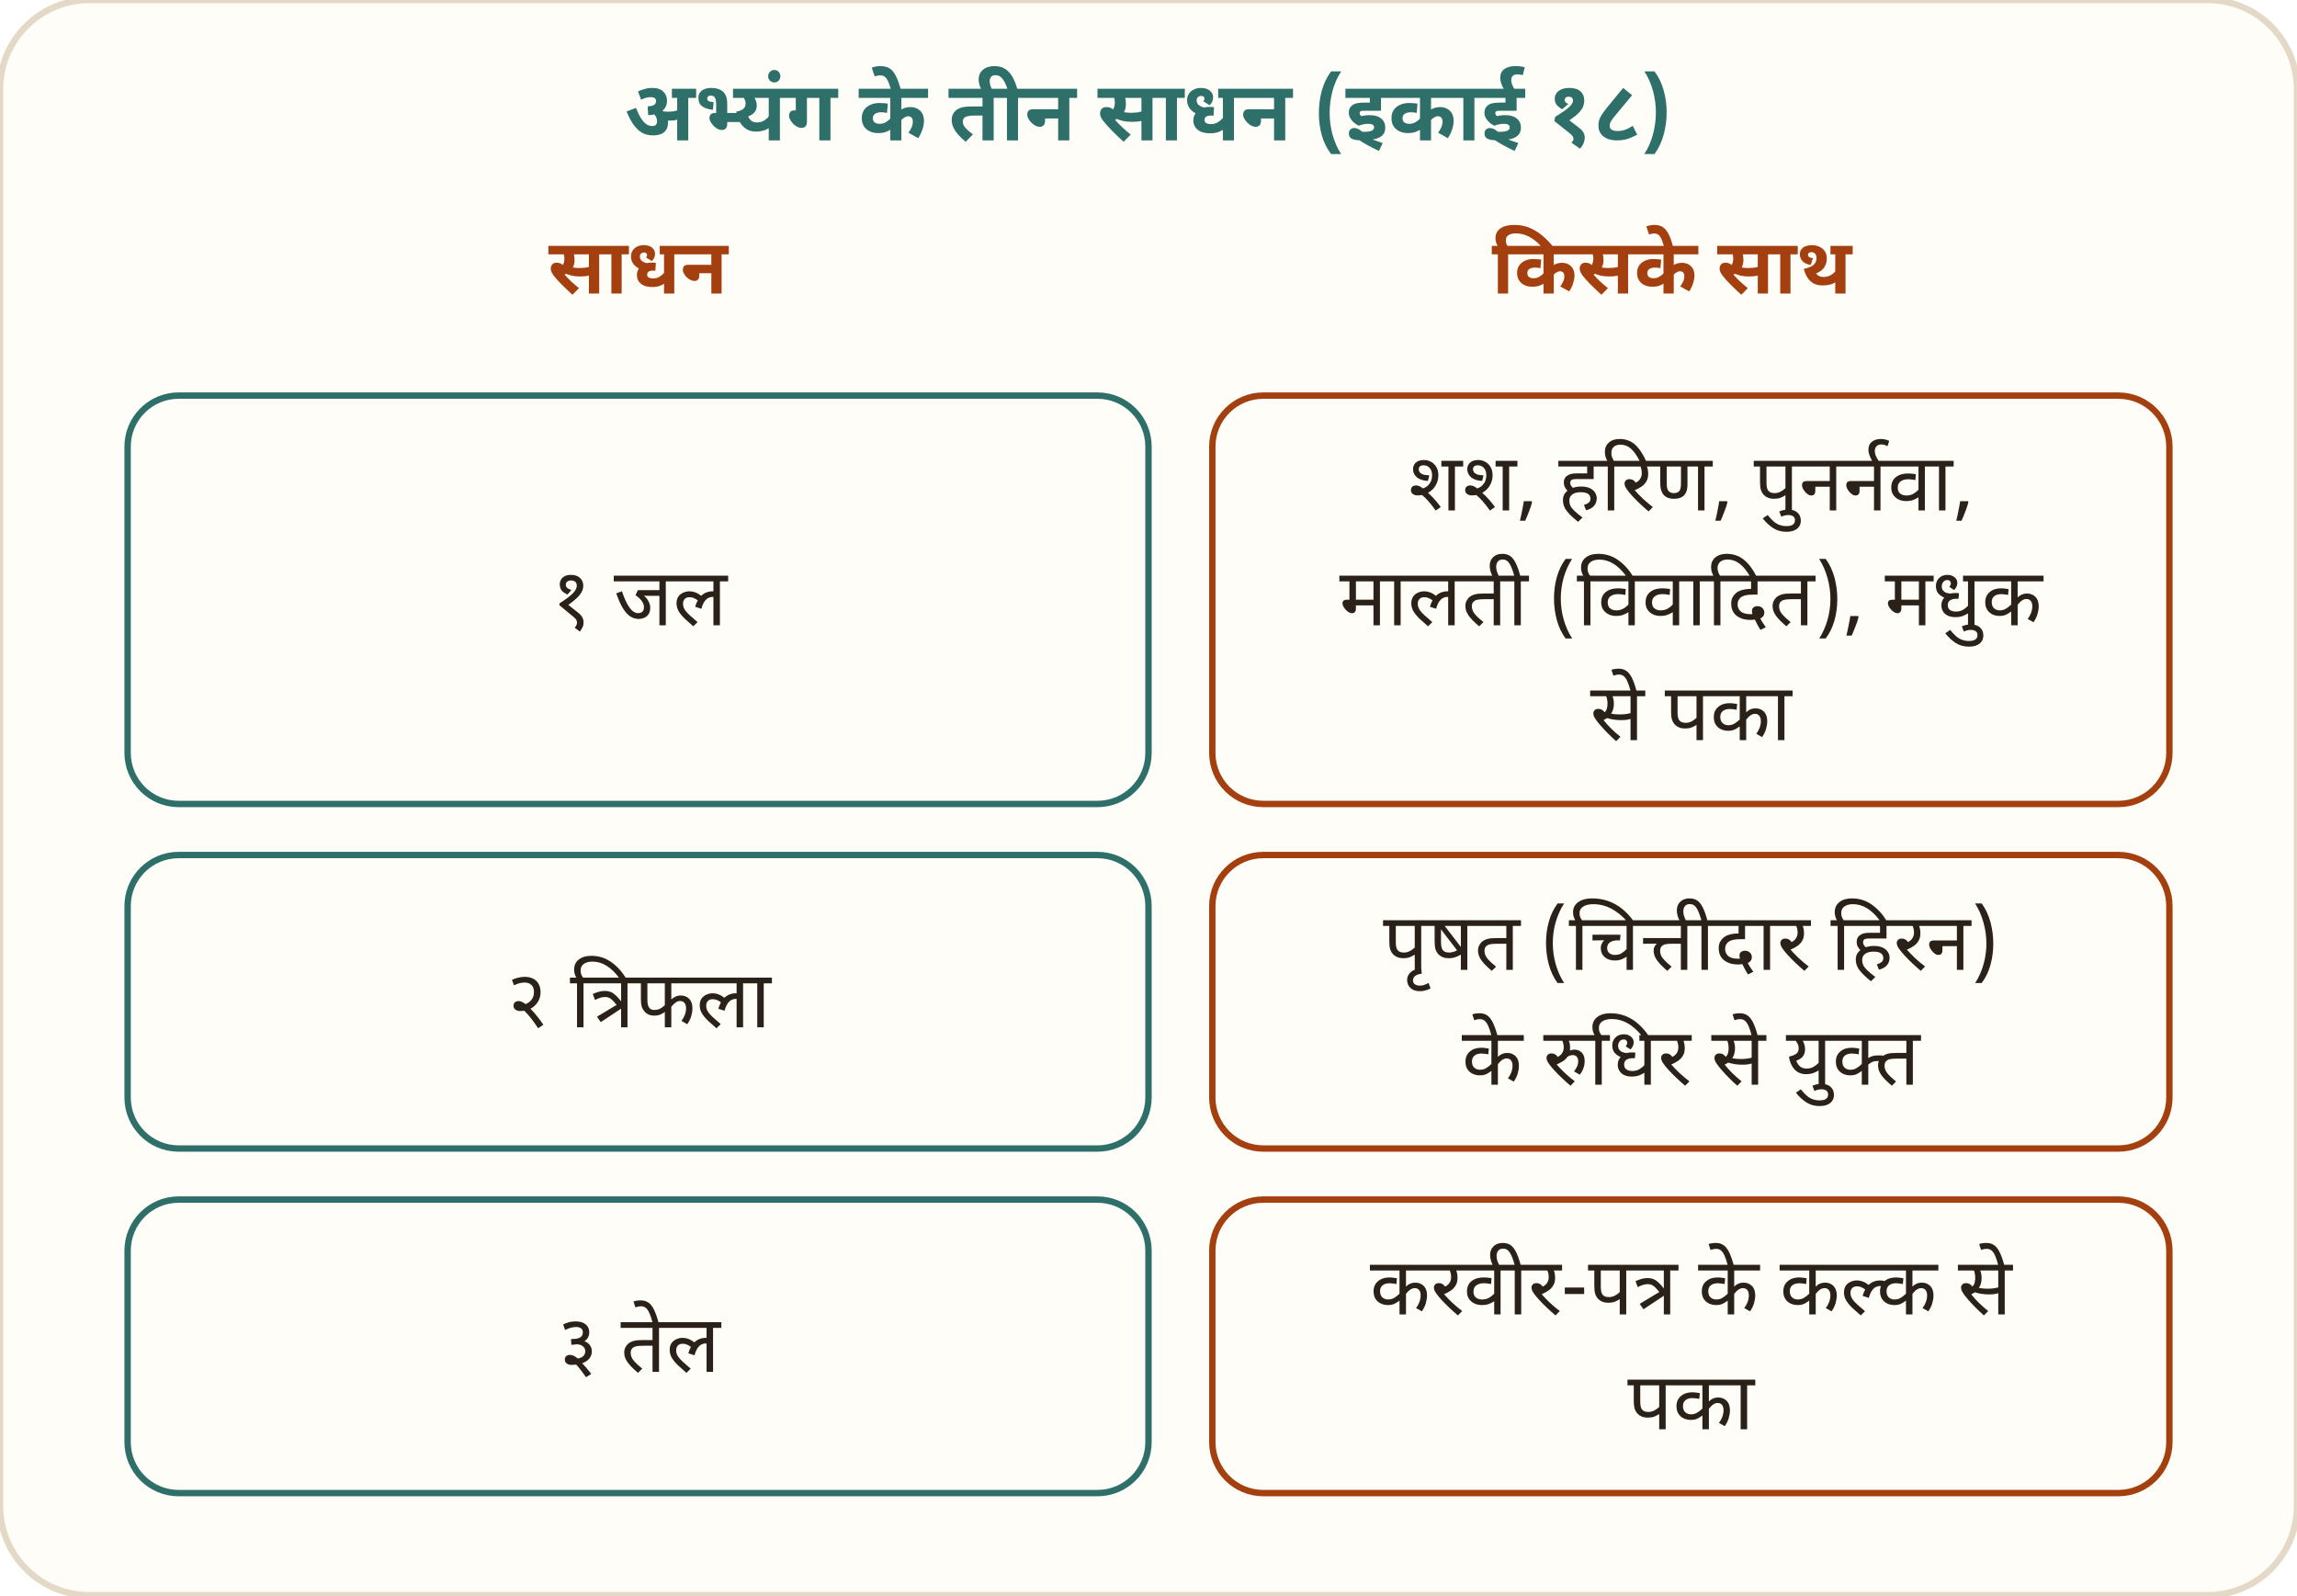
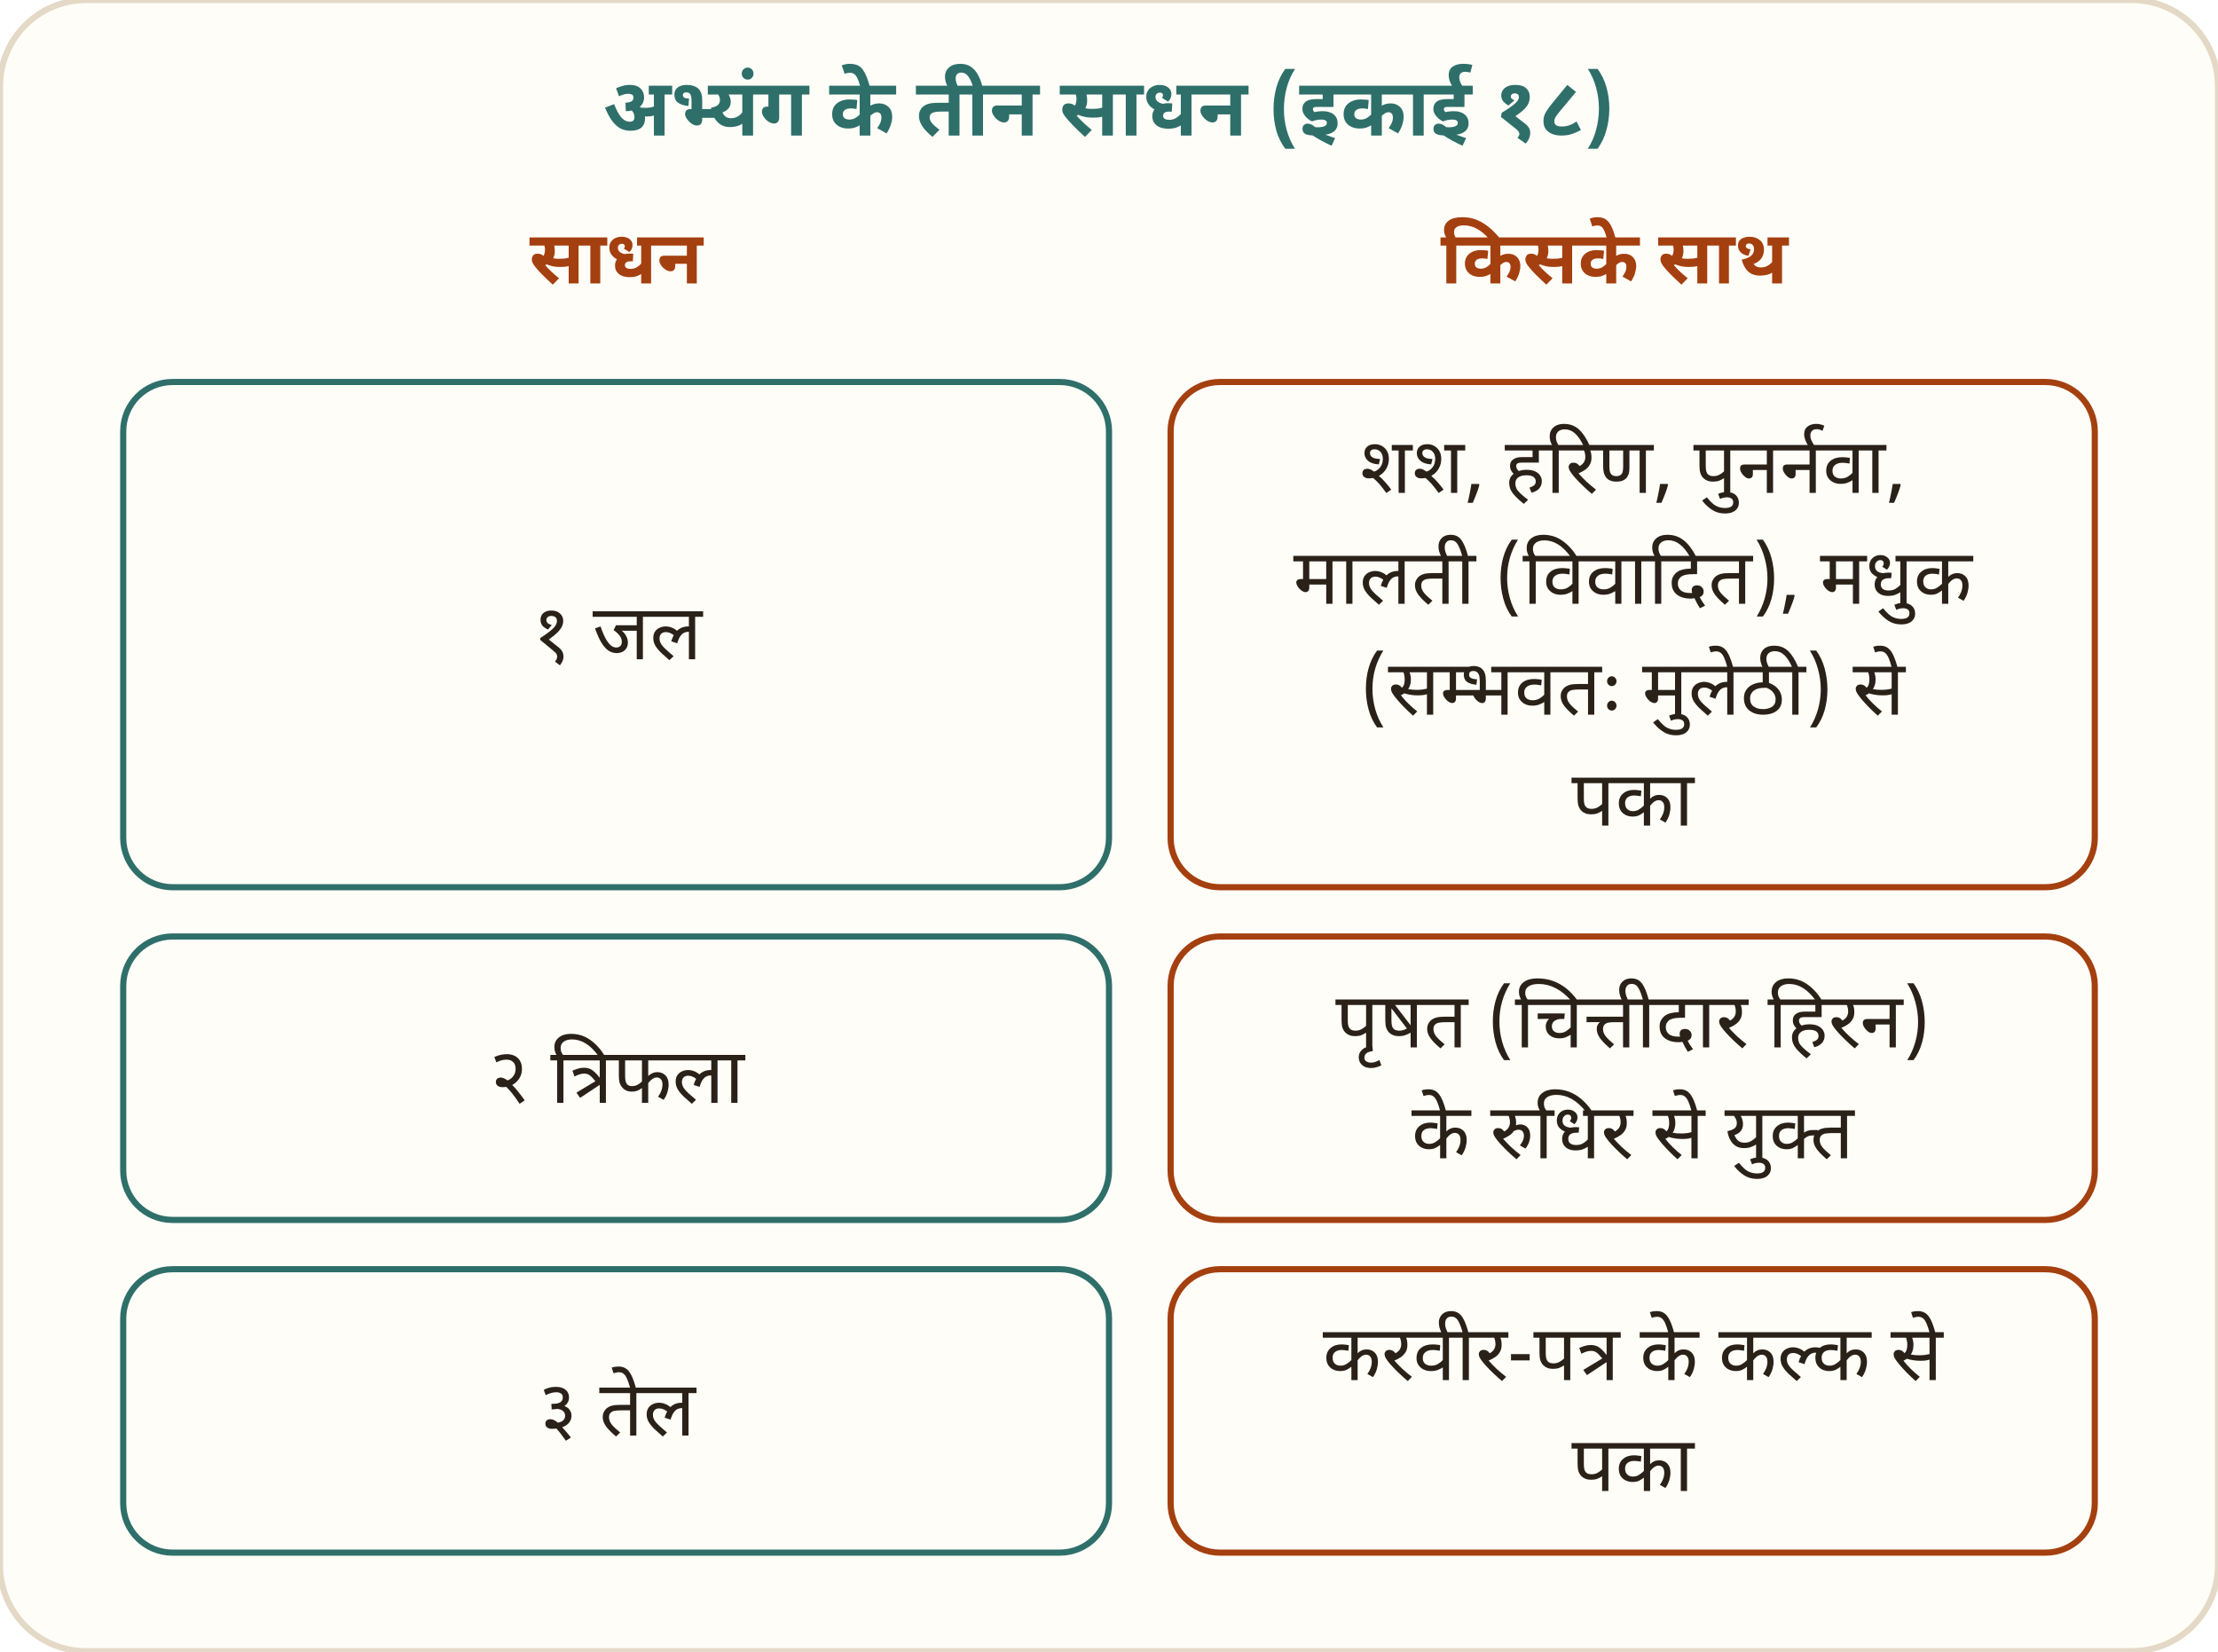
- <svg xmlns="http://www.w3.org/2000/svg" viewBox="0 0 360 250" role="img">
-   <rect width="360" height="250" rx="14" fill="#fffdf8" stroke="#e4d9c6" />
+ <svg xmlns="http://www.w3.org/2000/svg" viewBox="0 0 360 268" role="img">
+   <rect width="360" height="268" rx="14" fill="#fffdf8" stroke="#e4d9c6" />
  <text x="180" y="22" font-family="'Noto Sans Devanagari','Mukta','Nirmala UI','Mangal',sans-serif" font-size="13" font-weight="700" fill="#2f6f6a" text-anchor="middle">अभ्यंग के तीन साधन (इकाई १८)</text>
  <text x="100" y="46" font-family="'Noto Sans Devanagari','Mukta','Nirmala UI','Mangal',sans-serif" font-size="12" font-weight="700" fill="#a4400f" text-anchor="middle">साधन</text>
  <text x="262" y="46" font-family="'Noto Sans Devanagari','Mukta','Nirmala UI','Mangal',sans-serif" font-size="12" font-weight="700" fill="#a4400f" text-anchor="middle">किसके साथ</text>
-   <rect x="20" y="62" width="160" height="64" rx="8" fill="#fffdf8" stroke="#2f6f6a" />
-   <text x="100.0" y="98.0" font-family="'Noto Sans Devanagari','Mukta','Nirmala UI','Mangal',sans-serif" font-size="12.5" font-weight="500" fill="#2a2118" text-anchor="middle">१ जल</text>
-   <rect x="190" y="62" width="150" height="64" rx="8" fill="#fffdf8" stroke="#a4400f" />
+   <rect x="20" y="62" width="160" height="82" rx="8" fill="#fffdf8" stroke="#2f6f6a" />
+   <text x="100.0" y="107.0" font-family="'Noto Sans Devanagari','Mukta','Nirmala UI','Mangal',sans-serif" font-size="12.5" font-weight="500" fill="#2a2118" text-anchor="middle">१ जल</text>
+   <rect x="190" y="62" width="150" height="82" rx="8" fill="#fffdf8" stroke="#a4400f" />
  <text x="265.0" y="80.0" font-family="'Noto Sans Devanagari','Mukta','Nirmala UI','Mangal',sans-serif" font-size="12.5" font-weight="500" fill="#2a2118" text-anchor="middle">शश, हरिण, पुनर्नवा,</text>
  <text x="265.0" y="98.0" font-family="'Noto Sans Devanagari','Mukta','Nirmala UI','Mangal',sans-serif" font-size="12.5" font-weight="500" fill="#2a2118" text-anchor="middle">मालती (विवादित), मधुक</text>
-   <text x="265.0" y="116.0" font-family="'Noto Sans Devanagari','Mukta','Nirmala UI','Mangal',sans-serif" font-size="12.5" font-weight="500" fill="#2a2118" text-anchor="middle">से पका</text>
-   <rect x="20" y="134" width="160" height="46" rx="8" fill="#fffdf8" stroke="#2f6f6a" />
-   <text x="100.0" y="161.0" font-family="'Noto Sans Devanagari','Mukta','Nirmala UI','Mangal',sans-serif" font-size="12.5" font-weight="500" fill="#2a2118" text-anchor="middle">२ त्रिफला</text>
-   <rect x="190" y="134" width="150" height="46" rx="8" fill="#fffdf8" stroke="#a4400f" />
-   <text x="265.0" y="152.0" font-family="'Noto Sans Devanagari','Mukta','Nirmala UI','Mangal',sans-serif" font-size="12.5" font-weight="500" fill="#2a2118" text-anchor="middle">पृषत (चित्तीदार हिरन)</text>
-   <text x="265.0" y="170.0" font-family="'Noto Sans Devanagari','Mukta','Nirmala UI','Mangal',sans-serif" font-size="12.5" font-weight="500" fill="#2a2118" text-anchor="middle">के रुधिर से युक्त</text>
-   <rect x="20" y="188" width="160" height="46" rx="8" fill="#fffdf8" stroke="#2f6f6a" />
-   <text x="100.0" y="215.0" font-family="'Noto Sans Devanagari','Mukta','Nirmala UI','Mangal',sans-serif" font-size="12.5" font-weight="500" fill="#2a2118" text-anchor="middle">३ तेल</text>
-   <rect x="190" y="188" width="150" height="46" rx="8" fill="#fffdf8" stroke="#a4400f" />
-   <text x="265.0" y="206.0" font-family="'Noto Sans Devanagari','Mukta','Nirmala UI','Mangal',sans-serif" font-size="12.5" font-weight="500" fill="#2a2118" text-anchor="middle">करवीर-पत्र के कल्क से</text>
-   <text x="265.0" y="224.0" font-family="'Noto Sans Devanagari','Mukta','Nirmala UI','Mangal',sans-serif" font-size="12.5" font-weight="500" fill="#2a2118" text-anchor="middle">पका</text>
+   <text x="265.0" y="116.0" font-family="'Noto Sans Devanagari','Mukta','Nirmala UI','Mangal',sans-serif" font-size="12.5" font-weight="500" fill="#2a2118" text-anchor="middle">(सम्भवतः मुलेठी) से</text>
+   <text x="265.0" y="134.0" font-family="'Noto Sans Devanagari','Mukta','Nirmala UI','Mangal',sans-serif" font-size="12.5" font-weight="500" fill="#2a2118" text-anchor="middle">पका</text>
+   <rect x="20" y="152" width="160" height="46" rx="8" fill="#fffdf8" stroke="#2f6f6a" />
+   <text x="100.0" y="179.0" font-family="'Noto Sans Devanagari','Mukta','Nirmala UI','Mangal',sans-serif" font-size="12.5" font-weight="500" fill="#2a2118" text-anchor="middle">२ त्रिफला</text>
+   <rect x="190" y="152" width="150" height="46" rx="8" fill="#fffdf8" stroke="#a4400f" />
+   <text x="265.0" y="170.0" font-family="'Noto Sans Devanagari','Mukta','Nirmala UI','Mangal',sans-serif" font-size="12.5" font-weight="500" fill="#2a2118" text-anchor="middle">पृषत (चित्तीदार हिरन)</text>
+   <text x="265.0" y="188.0" font-family="'Noto Sans Devanagari','Mukta','Nirmala UI','Mangal',sans-serif" font-size="12.5" font-weight="500" fill="#2a2118" text-anchor="middle">के रुधिर से युक्त</text>
+   <rect x="20" y="206" width="160" height="46" rx="8" fill="#fffdf8" stroke="#2f6f6a" />
+   <text x="100.0" y="233.0" font-family="'Noto Sans Devanagari','Mukta','Nirmala UI','Mangal',sans-serif" font-size="12.5" font-weight="500" fill="#2a2118" text-anchor="middle">३ तेल</text>
+   <rect x="190" y="206" width="150" height="46" rx="8" fill="#fffdf8" stroke="#a4400f" />
+   <text x="265.0" y="224.0" font-family="'Noto Sans Devanagari','Mukta','Nirmala UI','Mangal',sans-serif" font-size="12.5" font-weight="500" fill="#2a2118" text-anchor="middle">करवीर-पत्र के कल्क से</text>
+   <text x="265.0" y="242.0" font-family="'Noto Sans Devanagari','Mukta','Nirmala UI','Mangal',sans-serif" font-size="12.5" font-weight="500" fill="#2a2118" text-anchor="middle">पका</text>
</svg>
